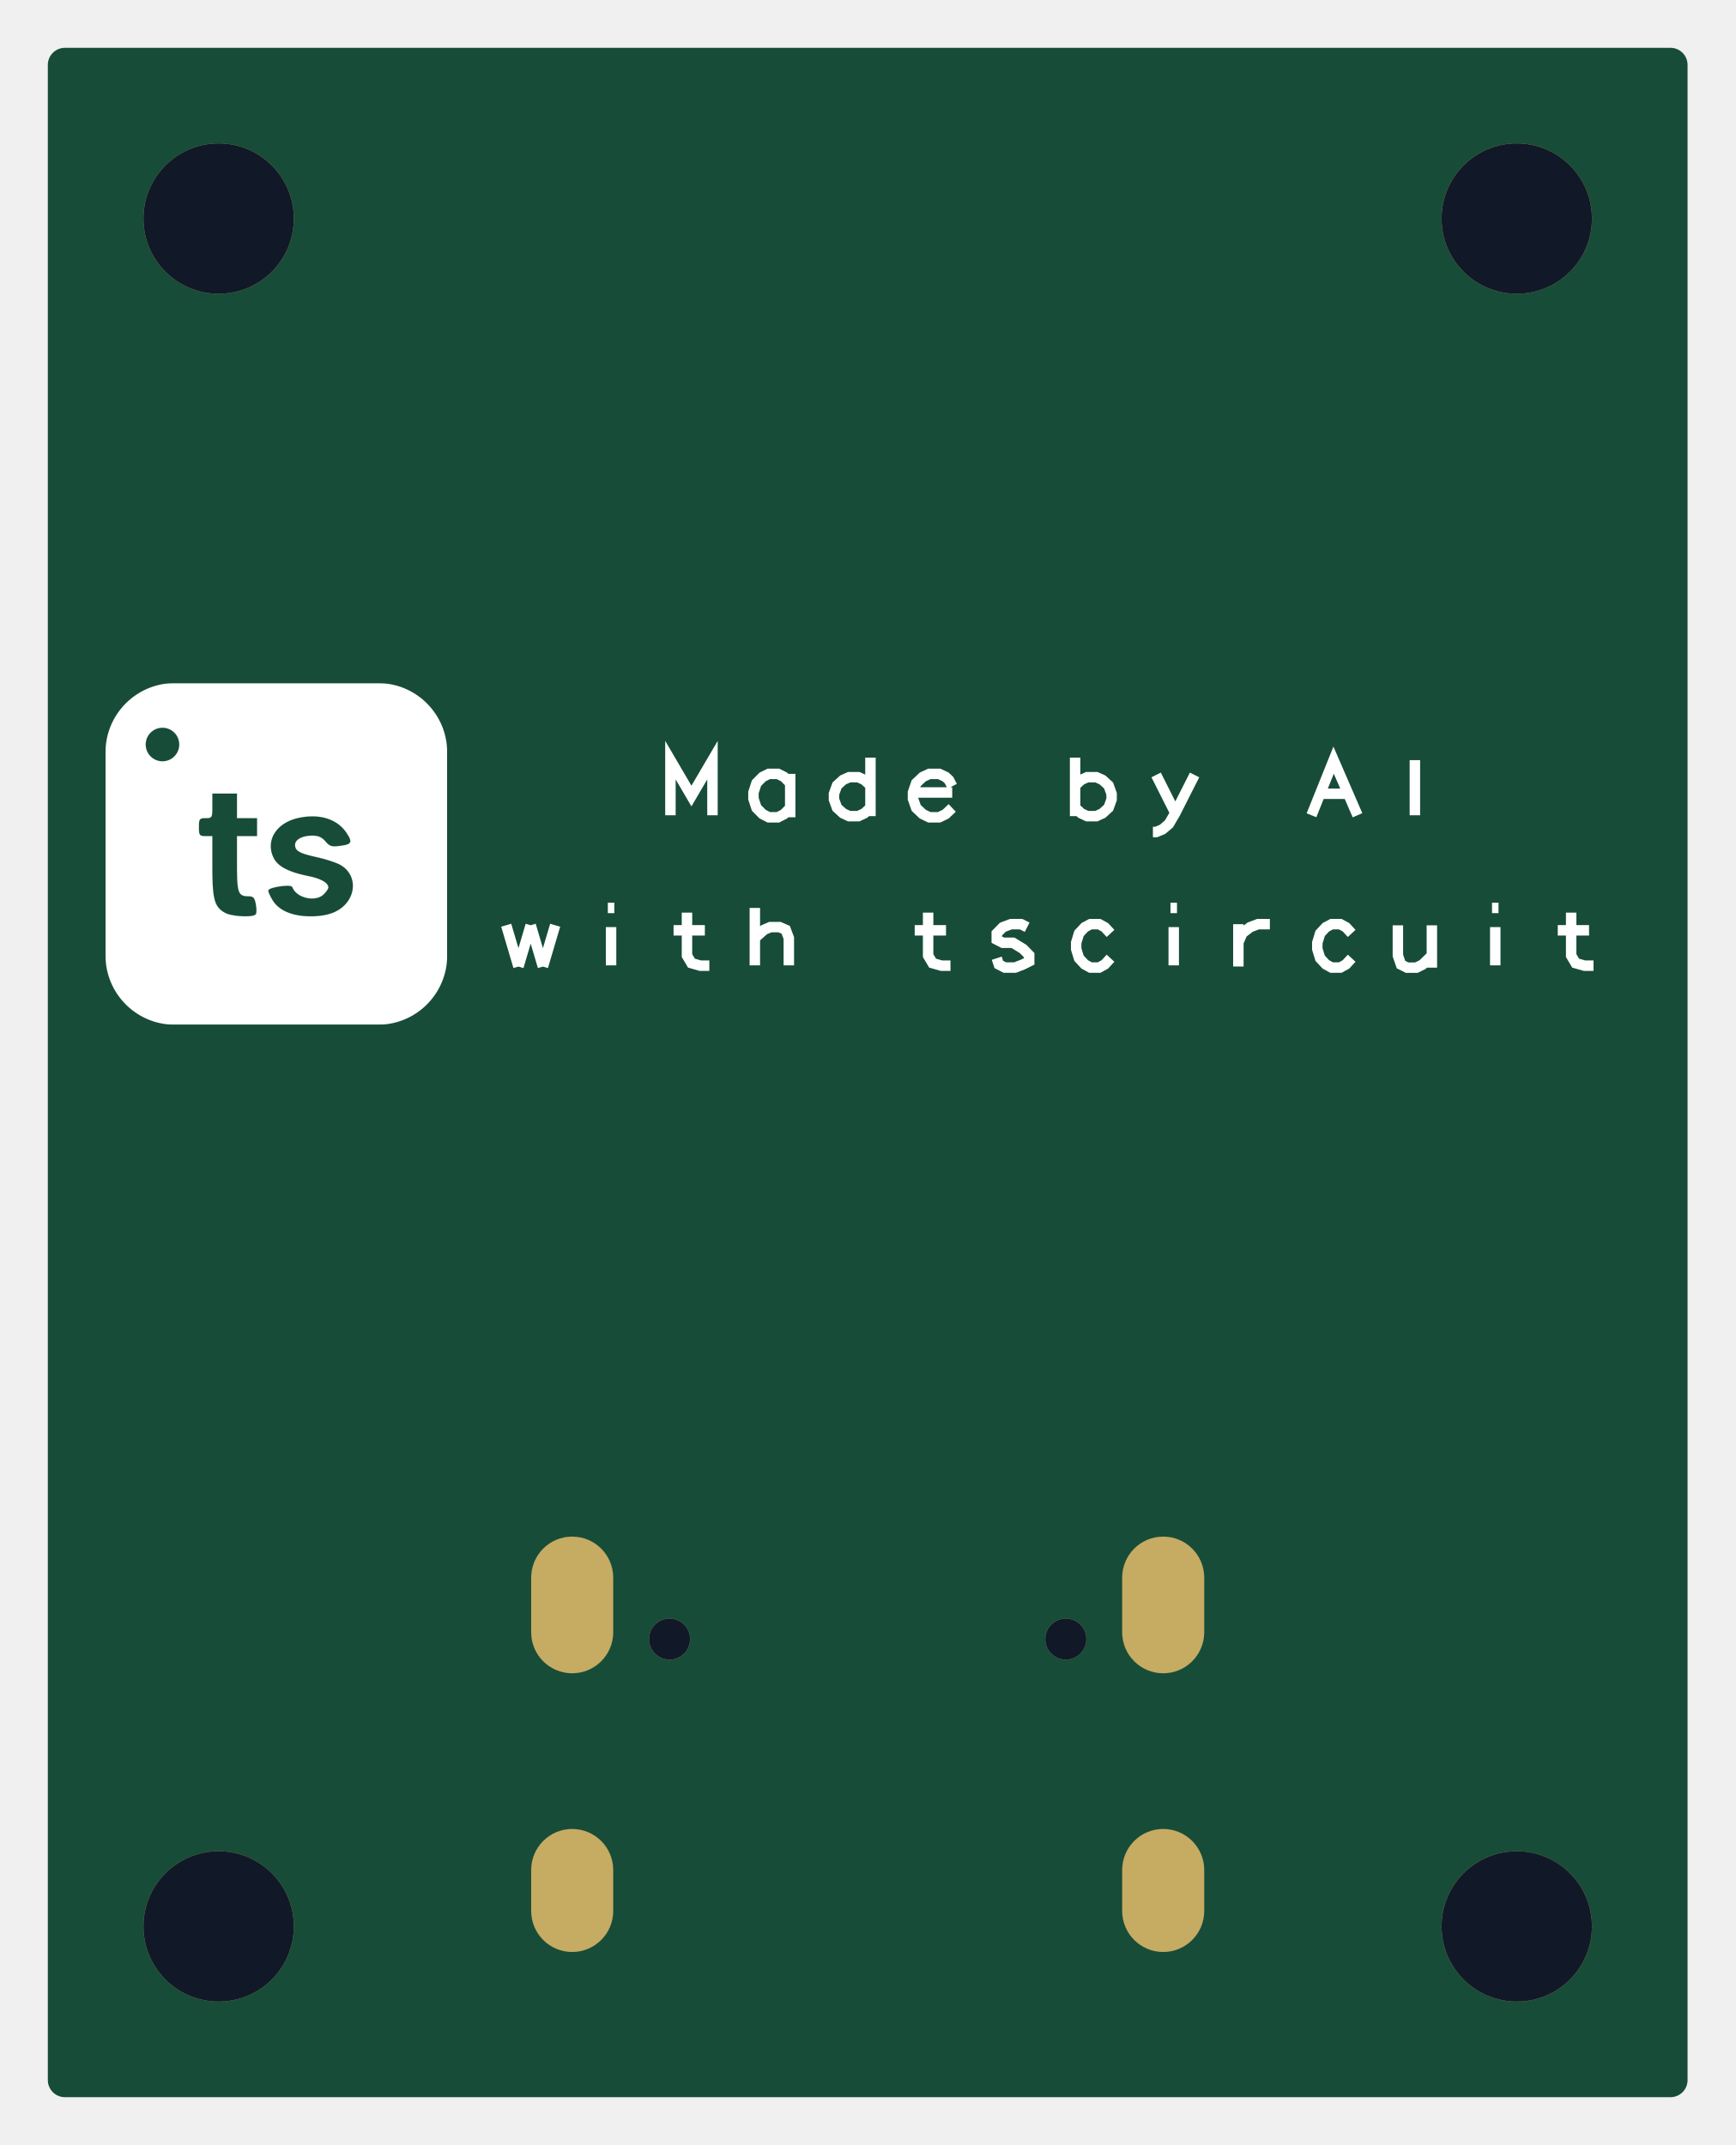
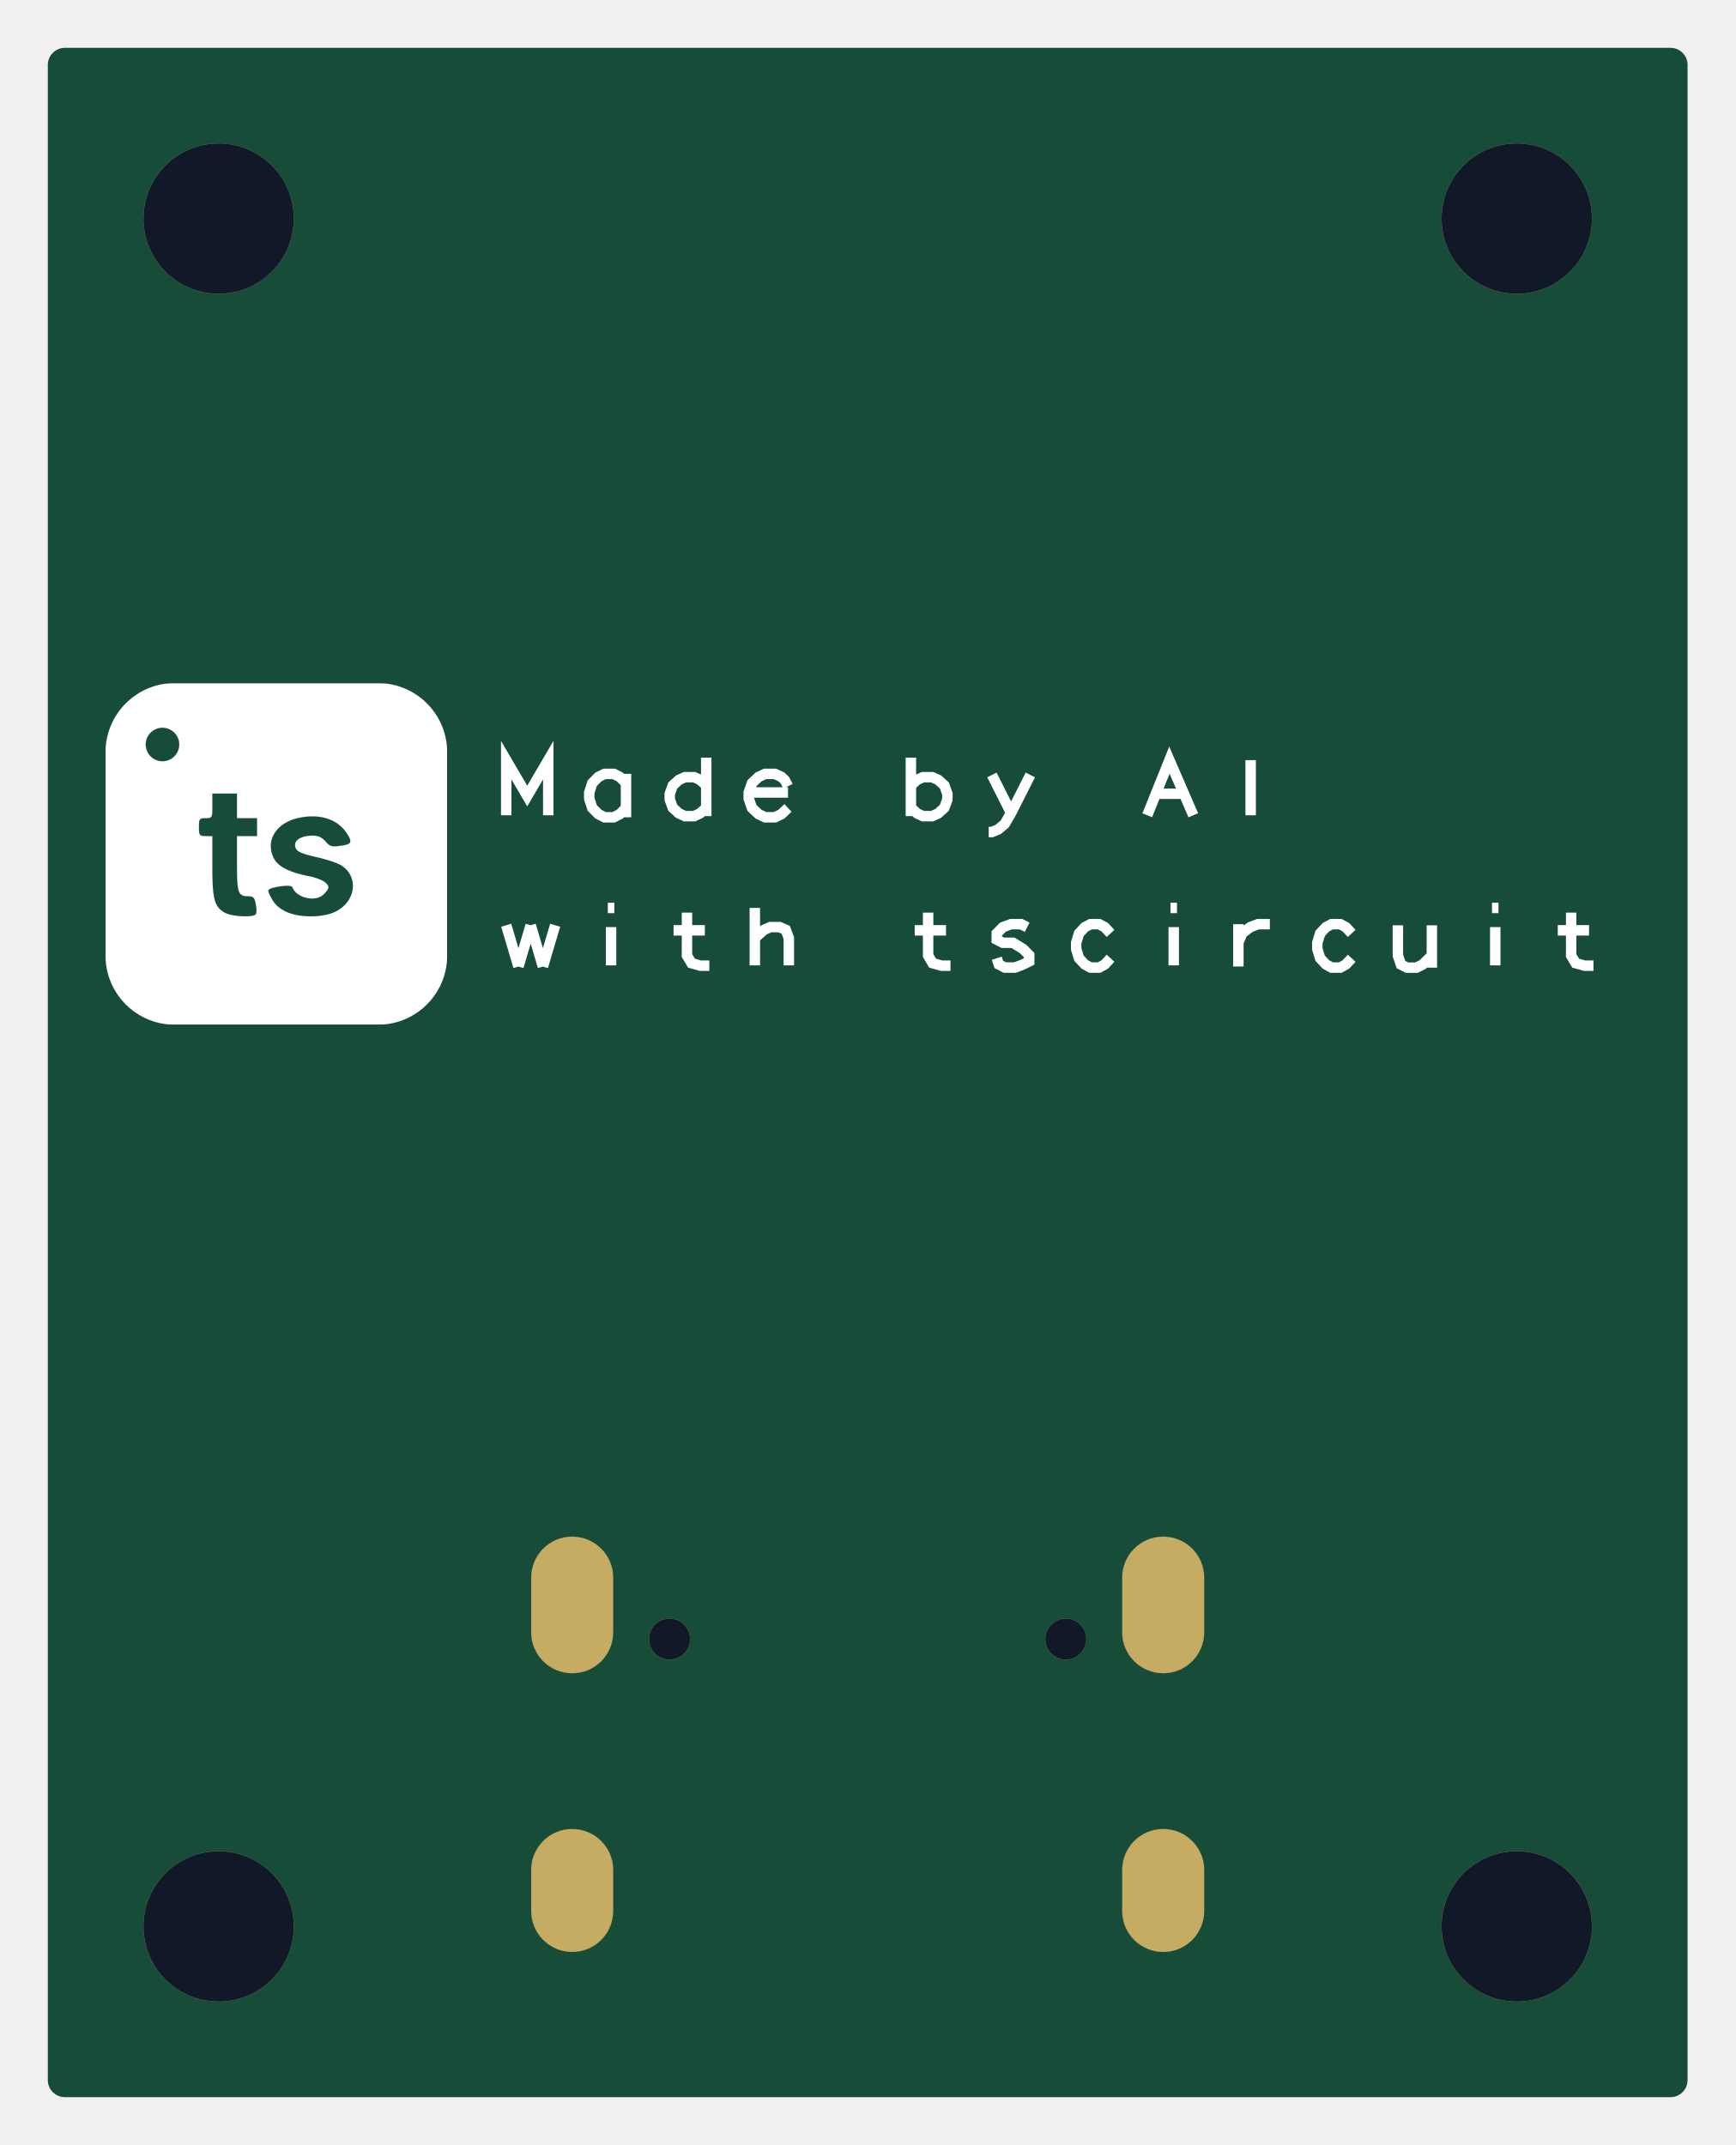
<svg xmlns="http://www.w3.org/2000/svg" xmlns:xlink="http://www.w3.org/1999/xlink" viewBox="-12700 -15700 25400 31400">
  <rect x="-12000" y="-15000" width="24000" height="30000" rx="250" fill="#174c38" />
  <g transform="scale(-1 1)">
    <g color="#c6ab63">
      <defs>
        <circle cx="0" cy="0" r="300" id="buzzer-B_Mask-gbr_pad-11" />
        <rect x="-599.999" y="-899.998" width="1199.998" height="1799.996" rx="599.999" ry="599.999" id="buzzer-B_Mask-gbr_pad-12" />
        <rect x="-599.999" y="-999.998" width="1199.998" height="1999.996" rx="599.999" ry="599.999" id="buzzer-B_Mask-gbr_pad-14" />
        <circle cx="0" cy="0" r="1100" id="buzzer-B_Mask-gbr_pad-20" />
      </defs>
      <g transform="scale(1,-1)" fill="currentColor" stroke="currentColor">
        <use xlink:href="#buzzer-B_Mask-gbr_pad-11" x="-2899.918" y="-8294.433" />
        <use xlink:href="#buzzer-B_Mask-gbr_pad-11" x="2899.918" y="-8294.433" />
        <use xlink:href="#buzzer-B_Mask-gbr_pad-12" x="4325.112" y="-11974.131" />
        <use xlink:href="#buzzer-B_Mask-gbr_pad-14" x="4325.112" y="-7794.307" />
        <use xlink:href="#buzzer-B_Mask-gbr_pad-14" x="-4325.112" y="-7794.307" />
        <use xlink:href="#buzzer-B_Mask-gbr_pad-12" x="-4325.112" y="-11974.131" />
        <use xlink:href="#buzzer-B_Mask-gbr_pad-20" x="-9500" y="-12500" />
        <use xlink:href="#buzzer-B_Mask-gbr_pad-20" x="-9500" y="12500" />
        <use xlink:href="#buzzer-B_Mask-gbr_pad-20" x="9500" y="-12500" />
        <use xlink:href="#buzzer-B_Mask-gbr_pad-20" x="9500" y="12500" />
      </g>
    </g>
    <g color="white">
      <defs>
        <mask id="buzzer-B_SilkScreen-gbr_clear-1" fill="#000" stroke="#000">
          <g>
            <rect x="6155.4" y="700" width="5000" height="5000" fill="#fff" />
            <path d="M 10567.165 4801.307 10566.64 4817.337 10565.068 4833.299 10562.455 4849.123 10558.813 4864.743 10554.157 4880.091 10548.508 4895.102 10541.888 4909.711 10534.328 4923.856 10525.858 4937.476 10516.516 4950.513 10506.341 4962.912 10495.377 4974.618 10483.671 4985.582 10471.273 4995.757 10458.236 5005.099 10444.616 5013.568 10430.471 5021.129 10415.862 5027.748 10400.851 5033.398 10385.503 5038.054 10369.883 5041.696 10354.058 5044.308 10338.097 5045.88 10322.067 5046.405 10306.036 5045.88 10290.075 5044.308 10274.25 5041.696 10258.631 5038.054 10243.282 5033.398 10228.272 5027.748 10213.663 5021.129 10199.518 5013.568 10185.897 5005.099 10172.86 4995.757 10160.462 4985.582 10148.756 4974.618 10137.792 4962.912 10127.617 4950.513 10118.275 4937.476 10109.806 4923.856 10102.245 4909.711 10095.626 4895.102 10089.976 4880.091 10085.32 4864.743 10081.678 4849.123 10079.065 4833.299 10077.493 4817.337 10076.969 4801.307 10077.493 4785.277 10079.065 4769.315 10081.678 4753.491 10085.32 4737.871 10089.976 4722.523 10095.626 4707.512 10102.245 4692.903 10109.806 4678.758 10118.275 4665.138 10127.617 4652.101 10137.792 4639.703 10148.756 4627.997 10160.462 4617.033 10172.86 4606.858 10185.897 4597.516 10199.518 4589.046 10213.663 4581.485 10228.272 4574.866 10243.282 4569.216 10258.631 4564.561 10274.25 4560.919 10290.075 4558.306 10306.036 4556.734 10322.067 4556.209 10338.097 4556.734 10354.058 4558.306 10369.883 4560.919 10385.503 4564.561 10400.851 4569.216 10415.862 4574.866 10430.471 4581.485 10444.616 4589.046 10458.236 4597.516 10471.273 4606.858 10483.671 4617.033 10495.377 4627.997 10506.341 4639.703 10516.516 4652.101 10525.858 4665.138 10534.328 4678.758 10541.888 4692.903 10548.508 4707.512 10554.157 4722.523 10558.813 4737.871 10562.455 4753.491 10565.068 4769.315 10566.64 4785.277 10567.165 4801.307" />
            <path d="M 9787.675 3592.245 9787.507 3621.216 9786.56 3650.17 9783.266 3678.932 9772.203 3705.385 9747.341 3719.195 9718.598 3722.495 9689.632 3722.964 9658.233 3723.362 9627.211 3727.643 9603.705 3747.085 9595.419 3777.227 9592.774 3808.509 9591.883 3839.899 9591.631 3871.302 9591.596 3902.706 9591.596 4082.441 9232.119 4082.441 9232.119 3722.964 8938.001 3722.964 8938.001 3461.526 9232.119 3461.526 9232.119 3059.569 9232.086 3027.381 9231.973 2995.193 9231.752 2963.006 9231.389 2930.821 9230.837 2898.638 9230.034 2866.46 9228.894 2834.293 9227.295 2802.145 9225.057 2770.036 9221.901 2738.005 9217.378 2706.14 9210.706 2674.662 9200.464 2644.18 9184.222 2616.504 9159.893 2595.725 9129.841 2584.527 9097.985 2580.143 9065.818 2579.173 9035.528 2577.742 9006.302 2570.13 8983.664 2550.474 8970.65 2523.169 8962.526 2493.95 8956.393 2464.239 8951.689 2434.881 8948.515 2405.319 8947.027 2375.626 8947.897 2345.917 8954.688 2317.19 8980.238 2301.06 9010.088 2293.78 9040.574 2289.769 9071.253 2287.64 9101.996 2286.839 9132.75 2287.096 9163.482 2288.271 9194.17 2290.299 9224.791 2293.165 9255.318 2296.905 9285.711 2301.606 9315.908 2307.431 9345.796 2314.67 9375.135 2323.869 9403.276 2336.209 9431.341 2352.578 9458.033 2371.093 9482.638 2392.293 9504.379 2416.413 9522.72 2443.21 9537.608 2472.075 9549.415 2502.338 9558.691 2533.475 9565.976 2565.14 9571.714 2597.123 9576.252 2629.299 9579.851 2661.595 9582.709 2693.965 9584.975 2726.382 9586.766 2758.828 9588.169 2791.294 9589.255 2823.772 9590.081 2856.258 9590.69 2888.748 9591.119 2921.242 9591.397 2953.737 9591.549 2986.233 9591.596 3018.729 9591.596 3461.526 9689.632 3461.526 9718.598 3461.995 9747.341 3465.295 9772.202 3479.106 9783.266 3505.559 9786.56 3534.32 9787.507 3563.274 9787.675 3592.245" />
            <path d="M 8774.482 2664.833 8753.117 2685.444 8724.39 2696.933 8694.676 2705.626 8664.539 2712.73 8634.151 2718.676 8603.588 2723.641 8572.888 2727.674 8542.074 2730.716 8511.167 2732.577 8480.209 2732.796 8449.39 2730.063 8422.825 2716.644 8410.05 2687.353 8392.542 2660.61 8371.247 2636.762 8347.03 2615.879 8320.589 2597.886 8292.455 2582.669 8263.03 2570.127 8232.622 2560.198 8201.484 2552.875 8169.838 2548.209 8137.907 2546.319 8105.94 2547.397 8074.25 2551.711 8043.26 2559.598 8013.56 2571.434 7985.951 2587.542 7961.429 2608.033 7940.478 2630.417 7921.061 2654.145 7903.716 2679.416 7892.253 2707.556 7899.725 2738.178 7918.056 2764.024 7941.843 2785.068 7968.398 2802.532 7996.526 2817.35 8025.639 2830.133 8055.418 2841.283 8085.67 2851.079 8116.272 2859.721 8147.142 2867.354 8178.22 2874.092 8209.4 2880.602 8240.496 2887.498 8271.494 2894.822 8302.376 2902.624 8333.117 2910.96 8363.689 2919.899 8394.053 2929.518 8424.162 2939.908 8453.953 2951.176 8483.345 2963.447 8512.23 2976.866 8540.466 2991.598 8567.867 3007.829 8594.187 3025.757 8619.114 3045.574 8642.263 3067.436 8663.201 3091.422 8681.492 3117.479 8696.782 3145.402 8709.446 3174.591 8719.909 3204.64 8727.974 3235.417 8733.467 3266.754 8736.238 3298.449 8736.181 3330.263 8733.243 3361.941 8727.425 3393.218 8718.789 3423.838 8707.448 3453.563 8693.557 3482.185 8677.3 3509.535 8658.882 3535.478 8638.509 3559.919 8616.391 3582.792 8592.725 3604.061 8567.699 3623.712 8541.485 3641.749 8514.24 3658.189 8486.106 3673.058 8457.213 3686.392 8427.676 3698.231 8397.596 3708.616 8367.066 3717.593 8336.168 3725.209 8305.209 3731.661 8274.069 3737.174 8242.771 3741.708 8211.342 3745.217 8179.812 3747.654 8148.216 3748.97 8116.592 3749.116 8084.987 3748.038 8053.451 3745.684 8022.044 3742 7990.829 3736.933 7959.882 3730.432 7929.284 3722.448 7899.126 3712.937 7869.506 3701.864 7840.532 3689.199 7812.315 3674.925 7784.974 3659.039 7758.628 3641.554 7733.393 3622.499 7709.385 3601.922 7686.706 3579.887 7665.449 3556.477 7645.692 3531.789 7627.492 3505.931 7611.08 3480.407 7595.579 3454.321 7581.897 3427.247 7572.542 3398.452 7575.569 3368.785 7597.05 3348 7625.093 3336.559 7654.522 3329.192 7684.37 3323.732 7714.387 3319.278 7745.076 3315.317 7775.86 3312.194 7806.766 3310.858 7837.579 3313.27 7867.025 3322.457 7892.948 3339.215 7915.442 3360.435 7936.109 3383.461 7957.23 3406.02 7980.625 3426.197 8006.606 3442.892 8034.929 3455.195 8064.819 3462.981 8095.462 3466.944 8126.348 3468.062 8157.953 3467.183 8189.451 3464.445 8220.702 3459.657 8251.509 3452.56 8281.573 3442.795 8310.404 3429.854 8337.137 3413.028 8360.146 3391.434 8376.492 3364.521 8382.449 3333.66 8379.456 3302.643 8368.101 3273.716 8347.912 3250.062 8322.467 3232.052 8294.634 3217.942 8265.682 3206.274 8236.143 3196.172 8206.265 3187.118 8176.174 3178.794 8145.944 3170.994 8115.616 3163.58 8085.22 3156.453 8054.773 3149.546 8025.176 3142.654 7995.694 3135.287 7966.324 3127.484 7937.067 3119.267 7907.928 3110.644 7878.914 3101.609 7850.04 3092.135 7821.329 3082.176 7792.824 3071.645 7764.599 3060.387 7736.814 3048.086 7709.942 3033.922 7683.401 3016.408 7658.339 2996.839 7635.007 2975.237 7613.658 2951.674 7594.534 2926.274 7577.849 2899.209 7563.782 2870.695 7552.468 2840.981 7543.992 2810.337 7538.393 2779.039 7535.666 2747.36 7535.774 2715.564 7538.648 2683.898 7544.201 2652.59 7552.33 2621.849 7562.92 2591.866 7575.847 2562.814 7590.98 2534.847 7608.185 2508.104 7627.321 2482.707 7648.244 2458.761 7670.808 2436.352 7694.863 2415.553 7720.26 2396.416 7746.852 2378.976 7774.495 2363.252 7803.047 2349.248 7833.152 2336.706 7863.935 2325.928 7895.232 2316.749 7926.919 2309.019 7958.9 2302.609 7991.099 2297.406 8023.459 2293.314 8055.932 2290.246 8088.481 2288.13 8121.075 2286.902 8153.691 2286.503 8185.111 2286.903 8216.509 2288.13 8247.861 2290.231 8279.138 2293.256 8310.304 2297.257 8341.32 2302.294 8372.136 2308.431 8402.697 2315.736 8432.933 2324.283 8462.765 2334.148 8492.097 2345.412 8520.815 2358.158 8548.788 2372.464 8575.862 2388.407 8601.86 2406.047 8626.586 2425.428 8649.827 2446.566 8671.361 2469.44 8690.968 2493.984 8708.449 2520.085 8724.603 2547.695 8739.77 2575.86 8753.837 2604.589 8766.334 2634.03 8774.482 2664.833" />
          </g>
        </mask>
      </defs>
      <g transform="scale(1,-1)" fill="currentColor" stroke="currentColor">
        <g mask="url(#buzzer-B_SilkScreen-gbr_clear-1)">
          <path d="M 11155.4 4686.928 11154.889 4719.403 11153.353 4751.846 11150.788 4784.224 11147.191 4816.504 11142.562 4848.651 11136.901 4880.634 11130.214 4912.417 11122.505 4943.968 11113.781 4975.254 11104.051 5006.241 11093.324 5036.898 11081.613 5067.193 11068.931 5097.093 11055.291 5126.57 11040.709 5155.592 11025.202 5184.13 11008.787 5212.156 10991.481 5239.641 10973.305 5266.557 10954.277 5292.879 10934.418 5318.58 10913.749 5343.634 10892.292 5368.017 10870.069 5391.703 10847.103 5414.669 10823.417 5436.892 10799.034 5458.349 10773.98 5479.018 10748.279 5498.877 10721.957 5517.905 10695.041 5536.081 10667.556 5553.387 10639.53 5569.802 10610.992 5585.309 10581.97 5599.891 10552.493 5613.531 10522.593 5626.213 10492.298 5637.924 10461.641 5648.651 10430.654 5658.381 10399.368 5667.105 10367.817 5674.814 10336.034 5681.501 10304.051 5687.162 10271.904 5691.791 10239.624 5695.388 10207.246 5697.953 10174.803 5699.489 10142.328 5700 7168.472 5700 7135.997 5699.489 7103.554 5697.954 7071.176 5695.388 7038.896 5691.791 7006.749 5687.162 6974.766 5681.502 6942.983 5674.815 6911.432 5667.106 6880.146 5658.382 6849.158 5648.651 6818.502 5637.925 6788.207 5626.214 6758.306 5613.532 6728.83 5599.892 6699.807 5585.31 6671.269 5569.803 6643.244 5553.388 6615.758 5536.082 6588.842 5517.906 6562.52 5498.878 6536.819 5479.019 6511.764 5458.351 6487.382 5436.894 6463.696 5414.671 6440.729 5391.704 6418.506 5368.018 6397.049 5343.636 6376.381 5318.581 6356.522 5292.88 6337.494 5266.558 6319.318 5239.641 6302.012 5212.156 6285.597 5184.131 6270.09 5155.592 6255.508 5126.57 6241.869 5097.094 6229.186 5067.193 6217.475 5036.898 6206.749 5006.242 6197.019 4975.254 6188.295 4943.968 6180.586 4912.417 6173.898 4880.634 6168.238 4848.651 6163.609 4816.504 6160.012 4784.224 6157.446 4751.846 6155.911 4719.403 6155.4 4686.928 6155.4 1713.072 6155.911 1680.597 6157.446 1648.154 6160.012 1615.776 6163.609 1583.496 6168.238 1551.348 6173.898 1519.366 6180.585 1487.583 6188.294 1456.031 6197.018 1424.746 6206.748 1393.758 6217.475 1363.101 6229.185 1332.806 6241.868 1302.905 6255.507 1273.429 6270.089 1244.407 6285.596 1215.868 6302.011 1187.843 6319.316 1160.358 6337.493 1133.441 6356.521 1107.118 6376.379 1081.418 6397.048 1056.363 6418.505 1031.981 6440.728 1008.294 6463.694 985.328 6487.381 963.105 6511.763 941.648 6536.818 920.979 6562.518 901.121 6588.841 882.093 6615.758 863.916 6643.243 846.611 6671.268 830.196 6699.807 814.689 6728.829 800.107 6758.305 786.468 6788.206 773.785 6818.501 762.075 6849.158 751.348 6880.146 741.618 6911.431 732.894 6942.983 725.185 6974.766 718.498 7006.748 712.838 7038.896 708.209 7071.176 704.612 7103.554 702.046 7135.997 700.511 7168.472 700 10142.328 700 10174.803 700.511 10207.246 702.046 10239.624 704.612 10271.904 708.209 10304.051 712.838 10336.034 718.498 10367.817 725.186 10399.368 732.895 10430.654 741.619 10461.642 751.349 10492.298 762.075 10522.593 773.786 10552.494 786.469 10581.97 800.108 10610.992 814.69 10639.531 830.197 10667.556 846.612 10695.041 863.918 10721.958 882.094 10748.28 901.122 10773.981 920.981 10799.036 941.649 10823.418 963.106 10847.104 985.329 10870.071 1008.296 10892.294 1031.982 10913.751 1056.364 10934.419 1081.419 10954.278 1107.12 10973.306 1133.442 10991.482 1160.358 11008.788 1187.844 11025.203 1215.869 11040.71 1244.407 11055.292 1273.43 11068.932 1302.906 11081.614 1332.807 11093.325 1363.102 11104.051 1393.758 11113.782 1424.746 11122.506 1456.032 11130.215 1487.583 11136.902 1519.366 11142.562 1551.349 11147.191 1583.496 11150.788 1615.776 11153.354 1648.154 11154.889 1680.597 11155.4 1713.072 11155.4 4686.928" />
        </g>
-         <path d="M 2887.29 3765.726 2887.29 4572.515 2579.62 4047.135 2271.953 4572.515 2271.953 3765.726 M 1134.103 4371.47 1134.103 3735.982 M 1134.103 4235.949 1224.228 4326.733 1313.01 4371.47 1447.524 4371.47 1537.647 4326.733 1627.77 4235.949 1672.162 4099.116 1672.162 4008.332 1627.77 3872.814 1537.647 3782.029 1447.524 3735.982 1313.01 3735.982 1224.228 3782.029 1134.103 3872.814 M -40.351 4609.122 -40.351 3752.618 M -40.351 4201.543 49.089 4283.058 137.2 4323.225 270.698 4323.225 360.141 4283.058 449.586 4201.543 493.639 4078.68 493.639 3997.163 449.586 3875.481 360.141 3793.964 270.698 3752.618 137.2 3752.618 49.089 3793.964 -40.351 3875.481 M -662.513 4099.118 -1237.177 4099.118 M -1237.177 4189.9 -1189.766 4280.685 -1140.92 4326.733 -1046.101 4371.47 -902.435 4371.47 -806.179 4326.733 -709.923 4235.951 -662.513 4099.118 -662.513 4008.332 -709.923 3872.815 -806.179 3782.029 -902.435 3735.982 -1046.101 3735.982 -1140.92 3782.029 -1237.177 3872.815 M -3035.825 4609.122 -3035.825 3752.618 M -3035.825 4201.543 -3125.268 4283.058 -3213.379 4323.225 -3346.874 4323.225 -3436.321 4283.058 -3525.765 4201.543 -3569.816 4078.68 -3569.816 3997.163 -3525.765 3875.481 -3436.321 3793.964 -3346.874 3752.618 -3213.379 3752.618 -3125.268 3793.964 -3035.825 3875.481 M -4221.784 4355.781 -4502.164 3798.444 M -4784.073 4355.781 -4502.164 3798.444 -4409.21 3639.206 -4315.498 3559.587 -4221.784 3520.352 -4174.546 3520.352 M -6495.565 3765.726 -6819.378 4572.515 -7169.009 3765.726 M -6658.876 4080.42 -6989.987 4080.42 M -8008.775 4572.515 -8008.775 3765.726" fill="none" stroke-width="153" />
+         <path d="M 5290.817 3765.726 5290.817 4572.515 4983.147 4047.135 4675.48 4572.515 4675.48 3765.726 M 3537.631 4371.47 3537.631 3735.982 M 3537.631 4235.949 3627.755 4326.733 3716.538 4371.47 3851.052 4371.47 3941.174 4326.733 4031.298 4235.949 4075.689 4099.116 4075.689 4008.332 4031.298 3872.814 3941.174 3782.029 3851.052 3735.982 3716.538 3735.982 3627.755 3782.029 3537.631 3872.814 M 2363.176 4609.122 2363.176 3752.618 M 2363.176 4201.543 2452.617 4283.058 2540.728 4323.225 2674.225 4323.225 2763.668 4283.058 2853.113 4201.543 2897.166 4078.68 2897.166 3997.163 2853.113 3875.481 2763.668 3793.964 2674.225 3752.618 2540.728 3752.618 2452.617 3793.964 2363.176 3875.481 M 1741.015 4099.118 1166.351 4099.118 M 1166.351 4189.9 1213.761 4280.685 1262.607 4326.733 1357.427 4371.47 1501.093 4371.47 1597.348 4326.733 1693.604 4235.951 1741.015 4099.118 1741.015 4008.332 1693.604 3872.815 1597.348 3782.029 1501.093 3735.982 1357.427 3735.982 1262.607 3782.029 1166.351 3872.815 M -632.298 4609.122 -632.298 3752.618 M -632.298 4201.543 -721.741 4283.058 -809.852 4323.225 -943.346 4323.225 -1032.794 4283.058 -1122.238 4201.543 -1166.289 4078.68 -1166.289 3997.163 -1122.238 3875.481 -1032.794 3793.964 -943.346 3752.618 -809.852 3752.618 -721.741 3793.964 -632.298 3875.481 M -1818.256 4355.781 -2098.637 3798.444 M -2380.546 4355.781 -2098.637 3798.444 -2005.683 3639.206 -1911.97 3559.587 -1818.256 3520.352 -1771.018 3520.352 M -4092.038 3765.726 -4415.851 4572.515 -4765.481 3765.726 M -4255.348 4080.42 -4586.46 4080.42 M -5605.247 4572.515 -5605.247 3765.726" fill="none" stroke-width="153" />
        <path d="M 5290.819 2155.781 5111.71 1550.554 M 4932.6 2155.781 5111.71 1550.554 M 4932.6 2155.781 4753.487 1550.554 M 4574.377 2155.781 4753.487 1550.554 M 3803.709 2409.122 3708.509 2409.122 M 3756.167 2128.454 3756.167 1568.288 M 2645.064 2340.556 2645.064 1711.407 2579.625 1601.006 2448.739 1563.491 2317.856 1563.491 M 2841.387 2081.199 2383.297 2081.199 M 1651.825 2409.122 1651.825 1568.288 M 1651.825 1968.41 1516.289 2089.022 1425.519 2128.458 1289.984 2128.458 1199.828 2089.022 1154.441 1968.41 1154.441 1568.288 M -884.401 2340.556 -884.401 1711.407 -949.841 1601.006 -1080.726 1563.491 -1211.61 1563.491 M -688.079 2081.199 -1146.168 2081.199 M -2334.023 2126.733 -2245.012 2171.47 -2096.661 2171.47 -1977.981 2126.733 -1888.972 2035.951 -1888.972 1945.167 -1977.981 1899.118 -2126.33 1899.118 -2274.68 1808.332 -2363.695 1717.549 -2363.695 1626.764 -2274.68 1582.029 -2155.999 1535.982 -2007.653 1535.982 -1918.642 1582.029 -1888.972 1672.815 M -3554.418 2035.951 -3470.133 2126.733 -3387.106 2171.47 -3261.307 2171.47 -3177.021 2126.733 -3092.738 2035.951 -3051.224 1899.118 -3051.224 1808.332 -3092.738 1672.815 -3177.021 1582.029 -3261.307 1535.982 -3387.106 1535.982 -3470.133 1582.029 -3554.418 1672.815 M -4431.709 2409.122 -4526.909 2409.122 M -4479.252 2128.454 -4479.252 1568.288 M -5425.409 2171.47 -5425.409 1551.653 M -5425.409 1905.835 -5483.007 2039.293 -5598.202 2127.838 -5713.396 2171.47 -5886.187 2171.47 M -7083.883 2035.951 -6999.598 2126.733 -6916.571 2171.47 -6790.772 2171.47 -6706.486 2126.733 -6622.204 2035.951 -6580.689 1899.118 -6580.689 1808.332 -6622.204 1672.815 -6706.486 1582.029 -6790.772 1535.982 -6916.571 1535.982 -6999.598 1582.029 -7083.883 1672.815 M -7760.082 2154.619 -7760.082 1711.901 -7805.468 1579.719 -7895.617 1534.805 -8031.154 1534.805 -8121.928 1579.719 -8257.467 1711.901 M -8257.467 2154.619 -8257.467 1534.805 M -9137.663 2409.122 -9232.863 2409.122 M -9185.206 2128.454 -9185.206 1568.288 M -10296.308 2340.556 -10296.308 1711.407 -10361.748 1601.006 -10492.633 1563.491 -10623.517 1563.491 M -10099.986 2081.199 -10558.075 2081.199" fill="none" stroke-width="153" />
      </g>
    </g>
    <g color="#111827">
      <defs>
        <circle cx="0" cy="0" r="300" id="buzzer-drill_npth-drl_pad-10" />
        <circle cx="0" cy="0" r="1100" id="buzzer-drill_npth-drl_pad-11" />
      </defs>
      <g transform="scale(1,-1)" fill="currentColor" stroke="currentColor">
        <use xlink:href="#buzzer-drill_npth-drl_pad-10" x="-2899.9" y="-8294.4" />
        <use xlink:href="#buzzer-drill_npth-drl_pad-10" x="2899.9" y="-8294.4" />
        <use xlink:href="#buzzer-drill_npth-drl_pad-11" x="-9500" y="-12500" />
        <use xlink:href="#buzzer-drill_npth-drl_pad-11" x="-9500" y="12500" />
        <use xlink:href="#buzzer-drill_npth-drl_pad-11" x="9500" y="-12500" />
        <use xlink:href="#buzzer-drill_npth-drl_pad-11" x="9500" y="12500" />
      </g>
    </g>
  </g>
</svg>
